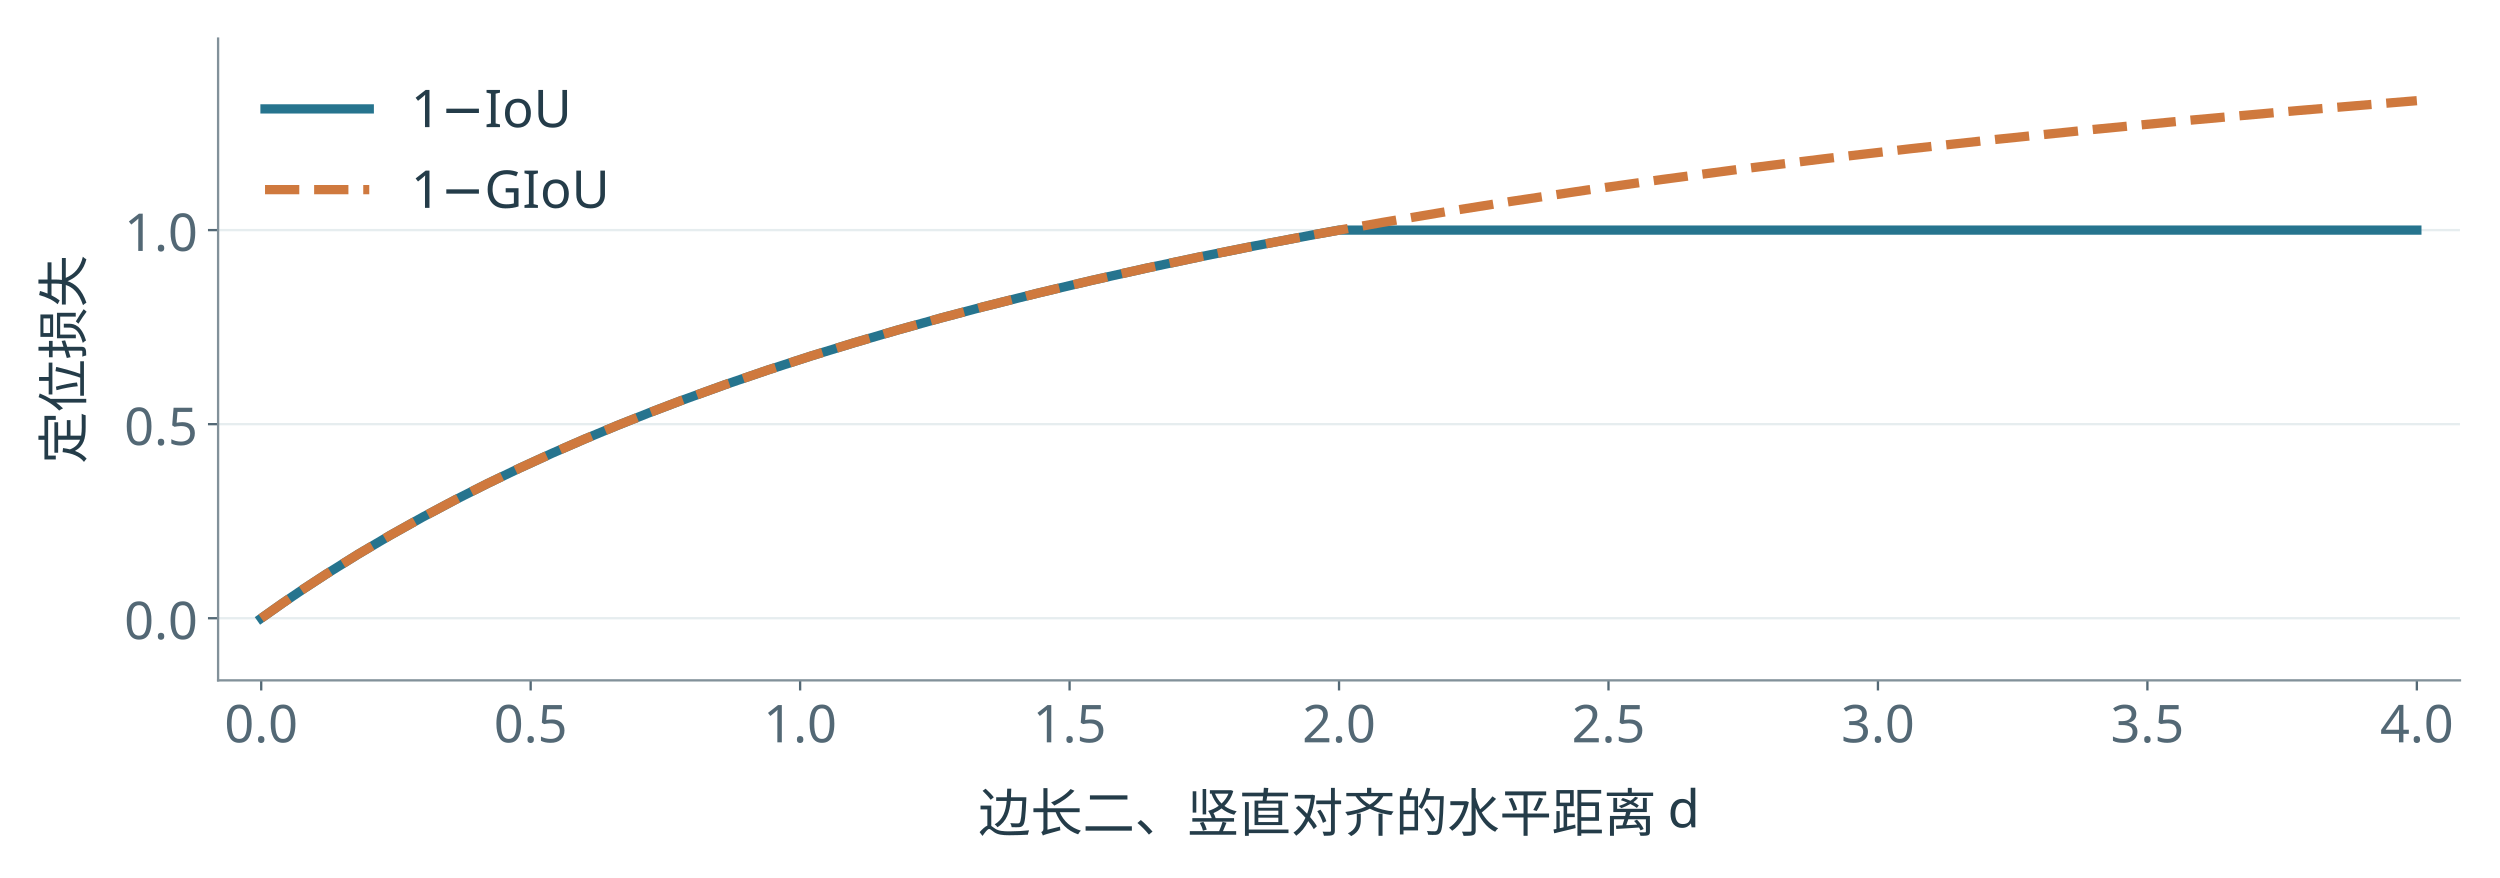
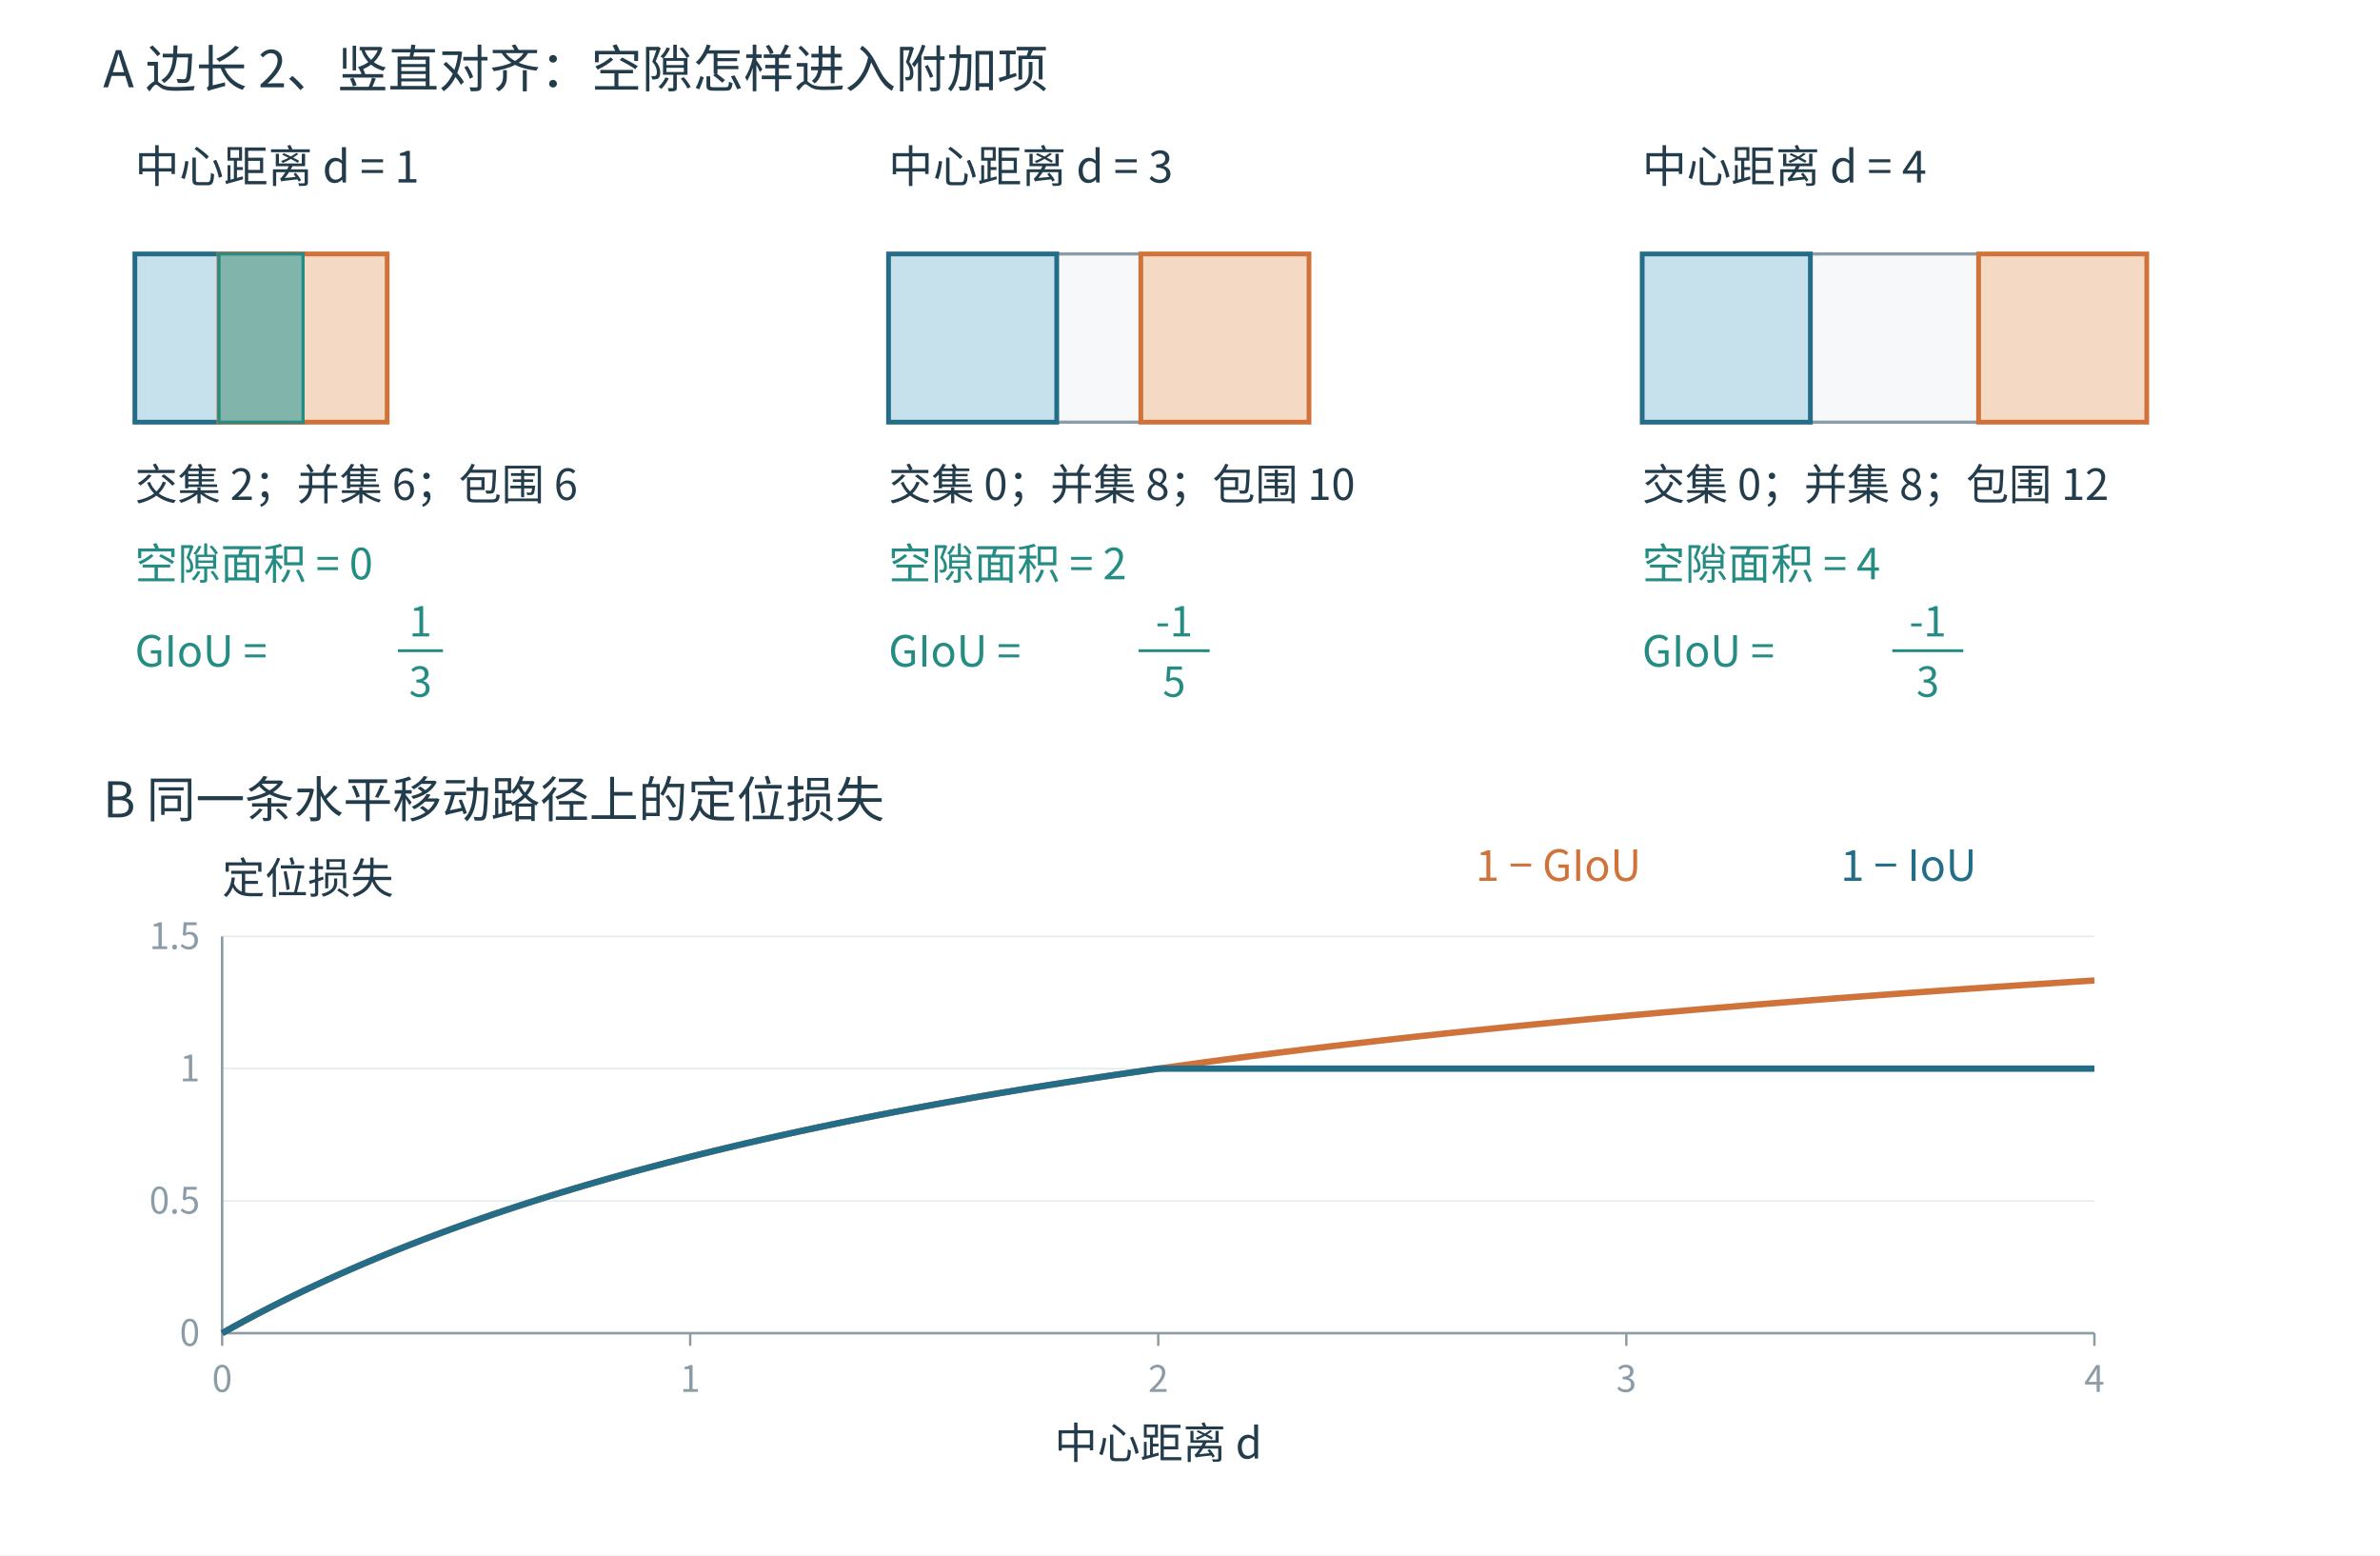
- <svg xmlns="http://www.w3.org/2000/svg" xmlns:xlink="http://www.w3.org/1999/xlink" width="1199" height="421" viewBox="49 124 1199 421" role="img" aria-label="分离框仍有几何信号">
-   <rect x="49" y="124" width="1199" height="421" fill="#ffffff" />
-   <rect width="1280" height="570" fill="white" />
-   <g transform="scale(1.38889)">
-     <defs>
-       <style type="text/css">*{stroke-linejoin: round; stroke-linecap: butt}</style>
-     </defs>
-     <g id="figure_1">
-       <g id="patch_1">
-         <path d="M 0 410.4  L 921.6 410.4  L 921.6 0  L 0 0  z " style="fill: #ffffff" />
-       </g>
-       <g id="axes_1">
-         <g id="patch_2">
-           <path d="M 110.592 324.216  L 884.736 324.216  L 884.736 102.6  L 110.592 102.6  z " style="fill: #ffffff" />
-         </g>
-         <g id="matplotlib.axis_1">
-           <g id="xtick_1">
-             <g id="line2d_1">
-               <defs>
-                 <path id="m5bc95c007f" d="M 0 0  L 0 3.5  " style="stroke: #536875; stroke-width: 0.8" />
-               </defs>
-               <g>
-                 <use xlink:href="#m5bc95c007f" x="125.479" y="324.216" style="fill: #536875; stroke: #536875; stroke-width: 0.8" />
-               </g>
-             </g>
-             <g id="text_1">
-               <text style="font-size: 18px; font-family: 'Microsoft YaHei'; text-anchor: middle; fill: #536875" x="125.479" y="345.605" transform="rotate(-0 125.4794 345.6048)">0.0</text>
-             </g>
-           </g>
-           <g id="xtick_2">
-             <g id="line2d_2">
-               <g>
-                 <use xlink:href="#m5bc95c007f" x="218.526" y="324.216" style="fill: #536875; stroke: #536875; stroke-width: 0.8" />
-               </g>
-             </g>
-             <g id="text_2">
-               <text style="font-size: 18px; font-family: 'Microsoft YaHei'; text-anchor: middle; fill: #536875" x="218.526" y="345.605" transform="rotate(-0 218.5255 345.6048)">0.5</text>
-             </g>
-           </g>
-           <g id="xtick_3">
-             <g id="line2d_3">
-               <g>
-                 <use xlink:href="#m5bc95c007f" x="311.572" y="324.216" style="fill: #536875; stroke: #536875; stroke-width: 0.8" />
-               </g>
-             </g>
-             <g id="text_3">
-               <text style="font-size: 18px; font-family: 'Microsoft YaHei'; text-anchor: middle; fill: #536875" x="311.572" y="345.605" transform="rotate(-0 311.5717 345.6048)">1.0</text>
-             </g>
-           </g>
-           <g id="xtick_4">
-             <g id="line2d_4">
-               <g>
-                 <use xlink:href="#m5bc95c007f" x="404.618" y="324.216" style="fill: #536875; stroke: #536875; stroke-width: 0.8" />
-               </g>
-             </g>
-             <g id="text_4">
-               <text style="font-size: 18px; font-family: 'Microsoft YaHei'; text-anchor: middle; fill: #536875" x="404.618" y="345.605" transform="rotate(-0 404.6178 345.6048)">1.5</text>
-             </g>
-           </g>
-           <g id="xtick_5">
-             <g id="line2d_5">
-               <g>
-                 <use xlink:href="#m5bc95c007f" x="497.664" y="324.216" style="fill: #536875; stroke: #536875; stroke-width: 0.8" />
-               </g>
-             </g>
-             <g id="text_5">
-               <text style="font-size: 18px; font-family: 'Microsoft YaHei'; text-anchor: middle; fill: #536875" x="497.664" y="345.605" transform="rotate(-0 497.664 345.6048)">2.0</text>
-             </g>
-           </g>
-           <g id="xtick_6">
-             <g id="line2d_6">
-               <g>
-                 <use xlink:href="#m5bc95c007f" x="590.71" y="324.216" style="fill: #536875; stroke: #536875; stroke-width: 0.8" />
-               </g>
-             </g>
-             <g id="text_6">
-               <text style="font-size: 18px; font-family: 'Microsoft YaHei'; text-anchor: middle; fill: #536875" x="590.71" y="345.605" transform="rotate(-0 590.7102 345.6048)">2.5</text>
-             </g>
-           </g>
-           <g id="xtick_7">
-             <g id="line2d_7">
-               <g>
-                 <use xlink:href="#m5bc95c007f" x="683.756" y="324.216" style="fill: #536875; stroke: #536875; stroke-width: 0.8" />
-               </g>
-             </g>
-             <g id="text_7">
-               <text style="font-size: 18px; font-family: 'Microsoft YaHei'; text-anchor: middle; fill: #536875" x="683.756" y="345.605" transform="rotate(-0 683.7563 345.6048)">3.0</text>
-             </g>
-           </g>
-           <g id="xtick_8">
-             <g id="line2d_8">
-               <g>
-                 <use xlink:href="#m5bc95c007f" x="776.802" y="324.216" style="fill: #536875; stroke: #536875; stroke-width: 0.8" />
-               </g>
-             </g>
-             <g id="text_8">
-               <text style="font-size: 18px; font-family: 'Microsoft YaHei'; text-anchor: middle; fill: #536875" x="776.802" y="345.605" transform="rotate(-0 776.8025 345.6048)">3.5</text>
-             </g>
-           </g>
-           <g id="xtick_9">
-             <g id="line2d_9">
-               <g>
-                 <use xlink:href="#m5bc95c007f" x="869.849" y="324.216" style="fill: #536875; stroke: #536875; stroke-width: 0.8" />
-               </g>
-             </g>
-             <g id="text_9">
-               <text style="font-size: 18px; font-family: 'Microsoft YaHei'; text-anchor: middle; fill: #536875" x="869.849" y="345.605" transform="rotate(-0 869.8486 345.6048)">4.0</text>
-             </g>
-           </g>
-           <g id="text_10">
-             <text style="font-size: 18px; font-family: 'Microsoft YaHei'; text-anchor: middle; fill: #243c49" x="497.664" y="376.468" transform="rotate(-0 497.664 376.4682)">边长二、竖直对齐的水平距离 d</text>
-           </g>
-         </g>
-         <g id="matplotlib.axis_2">
-           <g id="ytick_1">
-             <g id="line2d_10">
-               <path d="M 110.592 302.769  L 884.736 302.769  " clip-path="url(#p7bf860eb52)" style="fill: none; stroke: #e6edef; stroke-width: 0.8; stroke-linecap: square" />
-             </g>
-             <g id="line2d_11">
-               <defs>
-                 <path id="m6f130479a8" d="M 0 0  L -3.5 0  " style="stroke: #536875; stroke-width: 0.8" />
-               </defs>
-               <g>
-                 <use xlink:href="#m6f130479a8" x="110.592" y="302.769" style="fill: #536875; stroke: #536875; stroke-width: 0.8" />
-               </g>
-             </g>
-             <g id="text_11">
-               <text style="font-size: 18px; font-family: 'Microsoft YaHei'; text-anchor: end; fill: #536875" x="103.592" y="309.964" transform="rotate(-0 103.592 309.9637)">0.0</text>
-             </g>
-           </g>
-           <g id="ytick_2">
-             <g id="line2d_12">
-               <path d="M 110.592 235.748  L 884.736 235.748  " clip-path="url(#p7bf860eb52)" style="fill: none; stroke: #e6edef; stroke-width: 0.8; stroke-linecap: square" />
-             </g>
-             <g id="line2d_13">
-               <g>
-                 <use xlink:href="#m6f130479a8" x="110.592" y="235.748" style="fill: #536875; stroke: #536875; stroke-width: 0.8" />
-               </g>
-             </g>
-             <g id="text_12">
-               <text style="font-size: 18px; font-family: 'Microsoft YaHei'; text-anchor: end; fill: #536875" x="103.592" y="242.943" transform="rotate(-0 103.592 242.9427)">0.5</text>
-             </g>
-           </g>
-           <g id="ytick_3">
-             <g id="line2d_14">
-               <path d="M 110.592 168.727  L 884.736 168.727  " clip-path="url(#p7bf860eb52)" style="fill: none; stroke: #e6edef; stroke-width: 0.8; stroke-linecap: square" />
-             </g>
-             <g id="line2d_15">
-               <g>
-                 <use xlink:href="#m6f130479a8" x="110.592" y="168.727" style="fill: #536875; stroke: #536875; stroke-width: 0.8" />
-               </g>
-             </g>
-             <g id="text_13">
-               <text style="font-size: 18px; font-family: 'Microsoft YaHei'; text-anchor: end; fill: #536875" x="103.592" y="175.922" transform="rotate(-0 103.592 175.9217)">1.0</text>
-             </g>
-           </g>
-           <g id="text_14">
-             <text style="font-size: 18px; font-family: 'Microsoft YaHei'; text-anchor: middle; fill: #243c49" x="63.673" y="213.408" transform="rotate(-90 63.67262 213.408)">定位损失</text>
-           </g>
-         </g>
-         <g id="line2d_16">
-           <path d="M 125.479 302.769  L 132.923 297.513  L 140.367 292.458  L 147.81 287.595  L 158.976 280.634  L 170.142 274.046  L 181.307 267.802  L 192.473 261.875  L 203.638 256.242  L 214.804 250.882  L 225.969 245.775  L 237.135 240.904  L 248.3 236.252  L 259.466 231.806  L 270.631 227.552  L 285.519 222.157  L 300.406 217.055  L 315.294 212.224  L 330.181 207.643  L 345.068 203.292  L 359.956 199.154  L 374.843 195.215  L 393.452 190.548  L 412.062 186.145  L 430.671 181.984  L 449.28 178.046  L 467.889 174.312  L 490.22 170.081  L 497.664 168.727  L 869.849 168.727  L 869.849 168.727  " clip-path="url(#p7bf860eb52)" style="fill: none; stroke: #26748e; stroke-width: 3.2; stroke-linecap: square" />
-         </g>
-         <g id="line2d_17">
-           <path d="M 125.479 302.769  L 132.923 297.513  L 140.367 292.458  L 147.81 287.595  L 158.976 280.634  L 170.142 274.046  L 181.307 267.802  L 192.473 261.875  L 203.638 256.242  L 214.804 250.882  L 225.969 245.775  L 237.135 240.904  L 248.3 236.252  L 259.466 231.806  L 270.631 227.552  L 285.519 222.157  L 300.406 217.055  L 315.294 212.224  L 330.181 207.643  L 345.068 203.292  L 359.956 199.154  L 374.843 195.215  L 393.452 190.548  L 412.062 186.145  L 430.671 181.984  L 449.28 178.046  L 467.889 174.312  L 490.22 170.081  L 512.551 166.099  L 534.882 162.344  L 557.214 158.798  L 583.266 154.902  L 609.319 151.244  L 635.372 147.801  L 665.147 144.107  L 694.922 140.647  L 724.697 137.4  L 758.193 133.976  L 791.69 130.773  L 828.908 127.448  L 866.127 124.346  L 869.849 124.047  L 869.849 124.047  " clip-path="url(#p7bf860eb52)" style="fill: none; stroke-dasharray: 11.84,5.12; stroke-dashoffset: 0; stroke: #cf793e; stroke-width: 3.2" />
-         </g>
-         <g id="patch_3">
-           <path d="M 110.592 324.216  L 110.592 102.6  " style="fill: none; stroke: #82919a; stroke-width: 0.8; stroke-linejoin: miter; stroke-linecap: square" />
-         </g>
-         <g id="patch_4">
-           <path d="M 110.592 324.216  L 884.736 324.216  " style="fill: none; stroke: #82919a; stroke-width: 0.8; stroke-linejoin: miter; stroke-linecap: square" />
-         </g>
-         <g id="legend_1">
-           <g id="line2d_18">
-             <path d="M 126.792 126.889  L 144.792 126.889  L 162.792 126.889  " style="fill: none; stroke: #26748e; stroke-width: 3.2; stroke-linecap: square" />
-           </g>
-           <g id="text_15">
-             <text style="font-size: 18px; font-family: 'Microsoft YaHei'; text-anchor: start; fill: #243c49" x="177.192" y="133.189" transform="rotate(-0 177.192 133.1887)">1−IoU</text>
-           </g>
-           <g id="line2d_19">
-             <path d="M 126.792 154.752  L 144.792 154.752  L 162.792 154.752  " style="fill: none; stroke-dasharray: 11.84,5.12; stroke-dashoffset: 0; stroke: #cf793e; stroke-width: 3.2" />
-           </g>
-           <g id="text_16">
-             <text style="font-size: 18px; font-family: 'Microsoft YaHei'; text-anchor: start; fill: #243c49" x="177.192" y="161.052" transform="rotate(-0 177.192 161.0522)">1−GIoU</text>
-           </g>
-         </g>
-       </g>
-       <g id="text_17">
-    </g>
-       <g id="text_18">
- 
-   </g>
-     </g>
-     <defs>
-       <clipPath id="p7bf860eb52">
-         <rect x="110.592" y="102.6" width="774.144" height="221.616" />
-       </clipPath>
-     </defs>
+ <svg xmlns="http://www.w3.org/2000/svg" viewBox="0 0 1500 980" width="1500" height="980" role="img">
+   <rect width="1500" height="980" fill="white" />
+   <g font-family="Microsoft YaHei, Noto Sans CJK SC, sans-serif" fill="#233c4b">
+     <text x="65" y="55" font-size="32" fill="#233c4b" text-anchor="start" font-weight="normal">A  边长 2、竖直对齐：空隙怎样进入附加项</text>
+     <text x="85" y="115" font-size="28" fill="#233c4b" text-anchor="start" font-weight="normal">中心距离 d = 1</text>
+     <rect x="85" y="160" width="159" height="106" fill="#f6f8fa" stroke="#8c9ca6" stroke-width="2" />
+     <rect x="85" y="160" width="106" height="106" fill="#c6e0ec" stroke="#246d89" stroke-width="3" />
+     <rect x="138" y="160" width="106" height="106" fill="#f4d9c5" stroke="#cf733b" stroke-width="3" />
+     <rect x="138" y="160" width="53" height="106" fill="#81b5ac" stroke="#258c83" stroke-width="2" />
+     <text x="85" y="315" font-size="27" fill="#233c4b" text-anchor="start" font-weight="normal">交集 2；并集 6；包围 6</text>
+     <text x="85" y="365" font-size="27" fill="#258c83" text-anchor="start" font-weight="normal">空隙面积 = 0</text>
+     <text x="85" y="420" font-size="27" fill="#258c83" text-anchor="start" font-weight="normal">GIoU =</text>
+     <text x="265" y="401" font-size="26" fill="#258c83" text-anchor="middle" font-weight="normal">1</text>
+     <line x1="250.81" y1="410" x2="279.19" y2="410" stroke="#258c83" stroke-width="1.8" />
+     <text x="265" y="439" font-size="26" fill="#258c83" text-anchor="middle" font-weight="normal">3</text>
+     <text x="560" y="115" font-size="28" fill="#233c4b" text-anchor="start" font-weight="normal">中心距离 d = 3</text>
+     <rect x="560" y="160" width="265" height="106" fill="#f6f8fa" stroke="#8c9ca6" stroke-width="2" />
+     <rect x="560" y="160" width="106" height="106" fill="#c6e0ec" stroke="#246d89" stroke-width="3" />
+     <rect x="719" y="160" width="106" height="106" fill="#f4d9c5" stroke="#cf733b" stroke-width="3" />
+     <text x="560" y="315" font-size="27" fill="#233c4b" text-anchor="start" font-weight="normal">交集 0；并集 8；包围 10</text>
+     <text x="560" y="365" font-size="27" fill="#258c83" text-anchor="start" font-weight="normal">空隙面积 = 2</text>
+     <text x="560" y="420" font-size="27" fill="#258c83" text-anchor="start" font-weight="normal">GIoU =</text>
+     <text x="740" y="401" font-size="26" fill="#258c83" text-anchor="middle" font-weight="normal">-1</text>
+     <line x1="717.62" y1="410" x2="762.38" y2="410" stroke="#258c83" stroke-width="1.8" />
+     <text x="740" y="439" font-size="26" fill="#258c83" text-anchor="middle" font-weight="normal">5</text>
+     <text x="1035" y="115" font-size="28" fill="#233c4b" text-anchor="start" font-weight="normal">中心距离 d = 4</text>
+     <rect x="1035" y="160" width="318" height="106" fill="#f6f8fa" stroke="#8c9ca6" stroke-width="2" />
+     <rect x="1035" y="160" width="106" height="106" fill="#c6e0ec" stroke="#246d89" stroke-width="3" />
+     <rect x="1247" y="160" width="106" height="106" fill="#f4d9c5" stroke="#cf733b" stroke-width="3" />
+     <text x="1035" y="315" font-size="27" fill="#233c4b" text-anchor="start" font-weight="normal">交集 0；并集 8；包围 12</text>
+     <text x="1035" y="365" font-size="27" fill="#258c83" text-anchor="start" font-weight="normal">空隙面积 = 4</text>
+     <text x="1035" y="420" font-size="27" fill="#258c83" text-anchor="start" font-weight="normal">GIoU =</text>
+     <text x="1215" y="401" font-size="26" fill="#258c83" text-anchor="middle" font-weight="normal">-1</text>
+     <line x1="1192.62" y1="410" x2="1237.38" y2="410" stroke="#258c83" stroke-width="1.8" />
+     <text x="1215" y="439" font-size="26" fill="#258c83" text-anchor="middle" font-weight="normal">3</text>
+     <text x="65" y="515" font-size="31" fill="#233c4b" text-anchor="start" font-weight="normal">B  同一条水平移动路径上的定位损失</text>
+     <line x1="140" y1="840.0" x2="1320" y2="840.0" stroke="#e4ebef" stroke-width="1" />
+     <text x="126" y="848.0" font-size="23" fill="#8c9ca6" text-anchor="end" font-weight="normal">0</text>
+     <line x1="140" y1="756.667" x2="1320" y2="756.667" stroke="#e4ebef" stroke-width="1" />
+     <text x="126" y="764.667" font-size="23" fill="#8c9ca6" text-anchor="end" font-weight="normal">0.5</text>
+     <line x1="140" y1="673.333" x2="1320" y2="673.333" stroke="#e4ebef" stroke-width="1" />
+     <text x="126" y="681.333" font-size="23" fill="#8c9ca6" text-anchor="end" font-weight="normal">1</text>
+     <line x1="140" y1="590.0" x2="1320" y2="590.0" stroke="#e4ebef" stroke-width="1" />
+     <text x="126" y="598.0" font-size="23" fill="#8c9ca6" text-anchor="end" font-weight="normal">1.5</text>
+     <line x1="140.0" y1="840" x2="140.0" y2="848" stroke="#8c9ca6" stroke-width="1.5" />
+     <text x="140.0" y="877" font-size="23" fill="#8c9ca6" text-anchor="middle" font-weight="normal">0</text>
+     <line x1="435.0" y1="840" x2="435.0" y2="848" stroke="#8c9ca6" stroke-width="1.5" />
+     <text x="435.0" y="877" font-size="23" fill="#8c9ca6" text-anchor="middle" font-weight="normal">1</text>
+     <line x1="730.0" y1="840" x2="730.0" y2="848" stroke="#8c9ca6" stroke-width="1.5" />
+     <text x="730.0" y="877" font-size="23" fill="#8c9ca6" text-anchor="middle" font-weight="normal">2</text>
+     <line x1="1025.0" y1="840" x2="1025.0" y2="848" stroke="#8c9ca6" stroke-width="1.5" />
+     <text x="1025.0" y="877" font-size="23" fill="#8c9ca6" text-anchor="middle" font-weight="normal">3</text>
+     <line x1="1320.0" y1="840" x2="1320.0" y2="848" stroke="#8c9ca6" stroke-width="1.5" />
+     <text x="1320.0" y="877" font-size="23" fill="#8c9ca6" text-anchor="middle" font-weight="normal">4</text>
+     <line x1="140" y1="590" x2="140" y2="840" stroke="#8c9ca6" stroke-width="1.6" />
+     <line x1="140" y1="840" x2="1320" y2="840" stroke="#8c9ca6" stroke-width="1.6" />
+     <text x="730.0" y="919" font-size="27" fill="#233c4b" text-anchor="middle" font-weight="normal">中心距离 d</text>
+     <text x="140" y="563" font-size="27" fill="#233c4b" text-anchor="start" font-weight="normal">定位损失</text>
+     <path d="M140.000,840.000 L147.375,835.885 L154.750,831.870 L162.125,827.952 L169.500,824.127 L176.875,820.392 L184.250,816.744 L191.625,813.180 L199.000,809.697 L206.375,806.292 L213.750,802.963 L221.125,799.707 L228.500,796.522 L235.875,793.405 L243.250,790.355 L250.625,787.368 L258.000,784.444 L265.375,781.581 L272.750,778.776 L280.125,776.027 L287.500,773.333 L294.875,770.693 L302.250,768.105 L309.625,765.566 L317.000,763.077 L324.375,760.635 L331.750,758.239 L339.125,755.888 L346.500,753.580 L353.875,751.315 L361.250,749.091 L368.625,746.907 L376.000,744.762 L383.375,742.655 L390.750,740.585 L398.125,738.551 L405.500,736.552 L412.875,734.587 L420.250,732.655 L427.625,730.756 L435.000,728.889 L442.375,727.052 L449.750,725.246 L457.125,723.469 L464.500,721.720 L471.875,720.000 L479.250,718.307 L486.625,716.640 L494.000,715.000 L501.375,713.385 L508.750,711.795 L516.125,710.229 L523.500,708.687 L530.875,707.168 L538.250,705.672 L545.625,704.198 L553.000,702.745 L560.375,701.314 L567.750,699.903 L575.125,698.513 L582.500,697.143 L589.875,695.792 L597.250,694.460 L604.625,693.147 L612.000,691.852 L619.375,690.575 L626.750,689.315 L634.125,688.073 L641.500,686.847 L648.875,685.638 L656.250,684.444 L663.625,683.267 L671.000,682.105 L678.375,680.959 L685.750,679.827 L693.125,678.710 L700.500,677.607 L707.875,676.518 L715.250,675.443 L722.625,674.382 L730.000,673.333 L737.375,672.298 L744.750,671.276 L752.125,670.266 L759.500,669.268 L766.875,668.283 L774.250,667.309 L781.625,666.347 L789.000,665.397 L796.375,664.458 L803.750,663.529 L811.125,662.612 L818.500,661.705 L825.875,660.809 L833.250,659.923 L840.625,659.048 L848.000,658.182 L855.375,657.326 L862.750,656.479 L870.125,655.642 L877.500,654.815 L884.875,653.996 L892.250,653.187 L899.625,652.386 L907.000,651.594 L914.375,650.811 L921.750,650.036 L929.125,649.269 L936.500,648.511 L943.875,647.760 L951.250,647.018 L958.625,646.283 L966.000,645.556 L973.375,644.836 L980.750,644.124 L988.125,643.419 L995.500,642.721 L1002.875,642.030 L1010.250,641.347 L1017.625,640.670 L1025.000,640.000 L1032.375,639.337 L1039.750,638.680 L1047.125,638.030 L1054.500,637.386 L1061.875,636.748 L1069.250,636.117 L1076.625,635.491 L1084.000,634.872 L1091.375,634.258 L1098.750,633.651 L1106.125,633.049 L1113.500,632.453 L1120.875,631.862 L1128.250,631.277 L1135.625,630.698 L1143.000,630.123 L1150.375,629.555 L1157.750,628.991 L1165.125,628.432 L1172.500,627.879 L1179.875,627.330 L1187.250,626.787 L1194.625,626.248 L1202.000,625.714 L1209.375,625.185 L1216.750,624.661 L1224.125,624.141 L1231.500,623.626 L1238.875,623.115 L1246.250,622.609 L1253.625,622.107 L1261.000,621.609 L1268.375,621.116 L1275.750,620.627 L1283.125,620.142 L1290.500,619.661 L1297.875,619.184 L1305.250,618.711 L1312.625,618.243 L1320.000,617.778" fill="none" stroke="#cf733b" stroke-width="4" />
+     <path d="M140.000,840.000 L147.375,835.885 L154.750,831.870 L162.125,827.952 L169.500,824.127 L176.875,820.392 L184.250,816.744 L191.625,813.180 L199.000,809.697 L206.375,806.292 L213.750,802.963 L221.125,799.707 L228.500,796.522 L235.875,793.405 L243.250,790.355 L250.625,787.368 L258.000,784.444 L265.375,781.581 L272.750,778.776 L280.125,776.027 L287.500,773.333 L294.875,770.693 L302.250,768.105 L309.625,765.566 L317.000,763.077 L324.375,760.635 L331.750,758.239 L339.125,755.888 L346.500,753.580 L353.875,751.315 L361.250,749.091 L368.625,746.907 L376.000,744.762 L383.375,742.655 L390.750,740.585 L398.125,738.551 L405.500,736.552 L412.875,734.587 L420.250,732.655 L427.625,730.756 L435.000,728.889 L442.375,727.052 L449.750,725.246 L457.125,723.469 L464.500,721.720 L471.875,720.000 L479.250,718.307 L486.625,716.640 L494.000,715.000 L501.375,713.385 L508.750,711.795 L516.125,710.229 L523.500,708.687 L530.875,707.168 L538.250,705.672 L545.625,704.198 L553.000,702.745 L560.375,701.314 L567.750,699.903 L575.125,698.513 L582.500,697.143 L589.875,695.792 L597.250,694.460 L604.625,693.147 L612.000,691.852 L619.375,690.575 L626.750,689.315 L634.125,688.073 L641.500,686.847 L648.875,685.638 L656.250,684.444 L663.625,683.267 L671.000,682.105 L678.375,680.959 L685.750,679.827 L693.125,678.710 L700.500,677.607 L707.875,676.518 L715.250,675.443 L722.625,674.382 L730.000,673.333 L737.375,673.333 L744.750,673.333 L752.125,673.333 L759.500,673.333 L766.875,673.333 L774.250,673.333 L781.625,673.333 L789.000,673.333 L796.375,673.333 L803.750,673.333 L811.125,673.333 L818.500,673.333 L825.875,673.333 L833.250,673.333 L840.625,673.333 L848.000,673.333 L855.375,673.333 L862.750,673.333 L870.125,673.333 L877.500,673.333 L884.875,673.333 L892.250,673.333 L899.625,673.333 L907.000,673.333 L914.375,673.333 L921.750,673.333 L929.125,673.333 L936.500,673.333 L943.875,673.333 L951.250,673.333 L958.625,673.333 L966.000,673.333 L973.375,673.333 L980.750,673.333 L988.125,673.333 L995.500,673.333 L1002.875,673.333 L1010.250,673.333 L1017.625,673.333 L1025.000,673.333 L1032.375,673.333 L1039.750,673.333 L1047.125,673.333 L1054.500,673.333 L1061.875,673.333 L1069.250,673.333 L1076.625,673.333 L1084.000,673.333 L1091.375,673.333 L1098.750,673.333 L1106.125,673.333 L1113.500,673.333 L1120.875,673.333 L1128.250,673.333 L1135.625,673.333 L1143.000,673.333 L1150.375,673.333 L1157.750,673.333 L1165.125,673.333 L1172.500,673.333 L1179.875,673.333 L1187.250,673.333 L1194.625,673.333 L1202.000,673.333 L1209.375,673.333 L1216.750,673.333 L1224.125,673.333 L1231.500,673.333 L1238.875,673.333 L1246.250,673.333 L1253.625,673.333 L1261.000,673.333 L1268.375,673.333 L1275.750,673.333 L1283.125,673.333 L1290.500,673.333 L1297.875,673.333 L1305.250,673.333 L1312.625,673.333 L1320.000,673.333" fill="none" stroke="#246d89" stroke-width="4" />
+     <text x="930" y="555" font-size="27" fill="#cf733b" text-anchor="start" font-weight="normal">1 − GIoU</text>
+     <text x="1160" y="555" font-size="27" fill="#246d89" text-anchor="start" font-weight="normal">1 − IoU</text>
  </g>
</svg>
